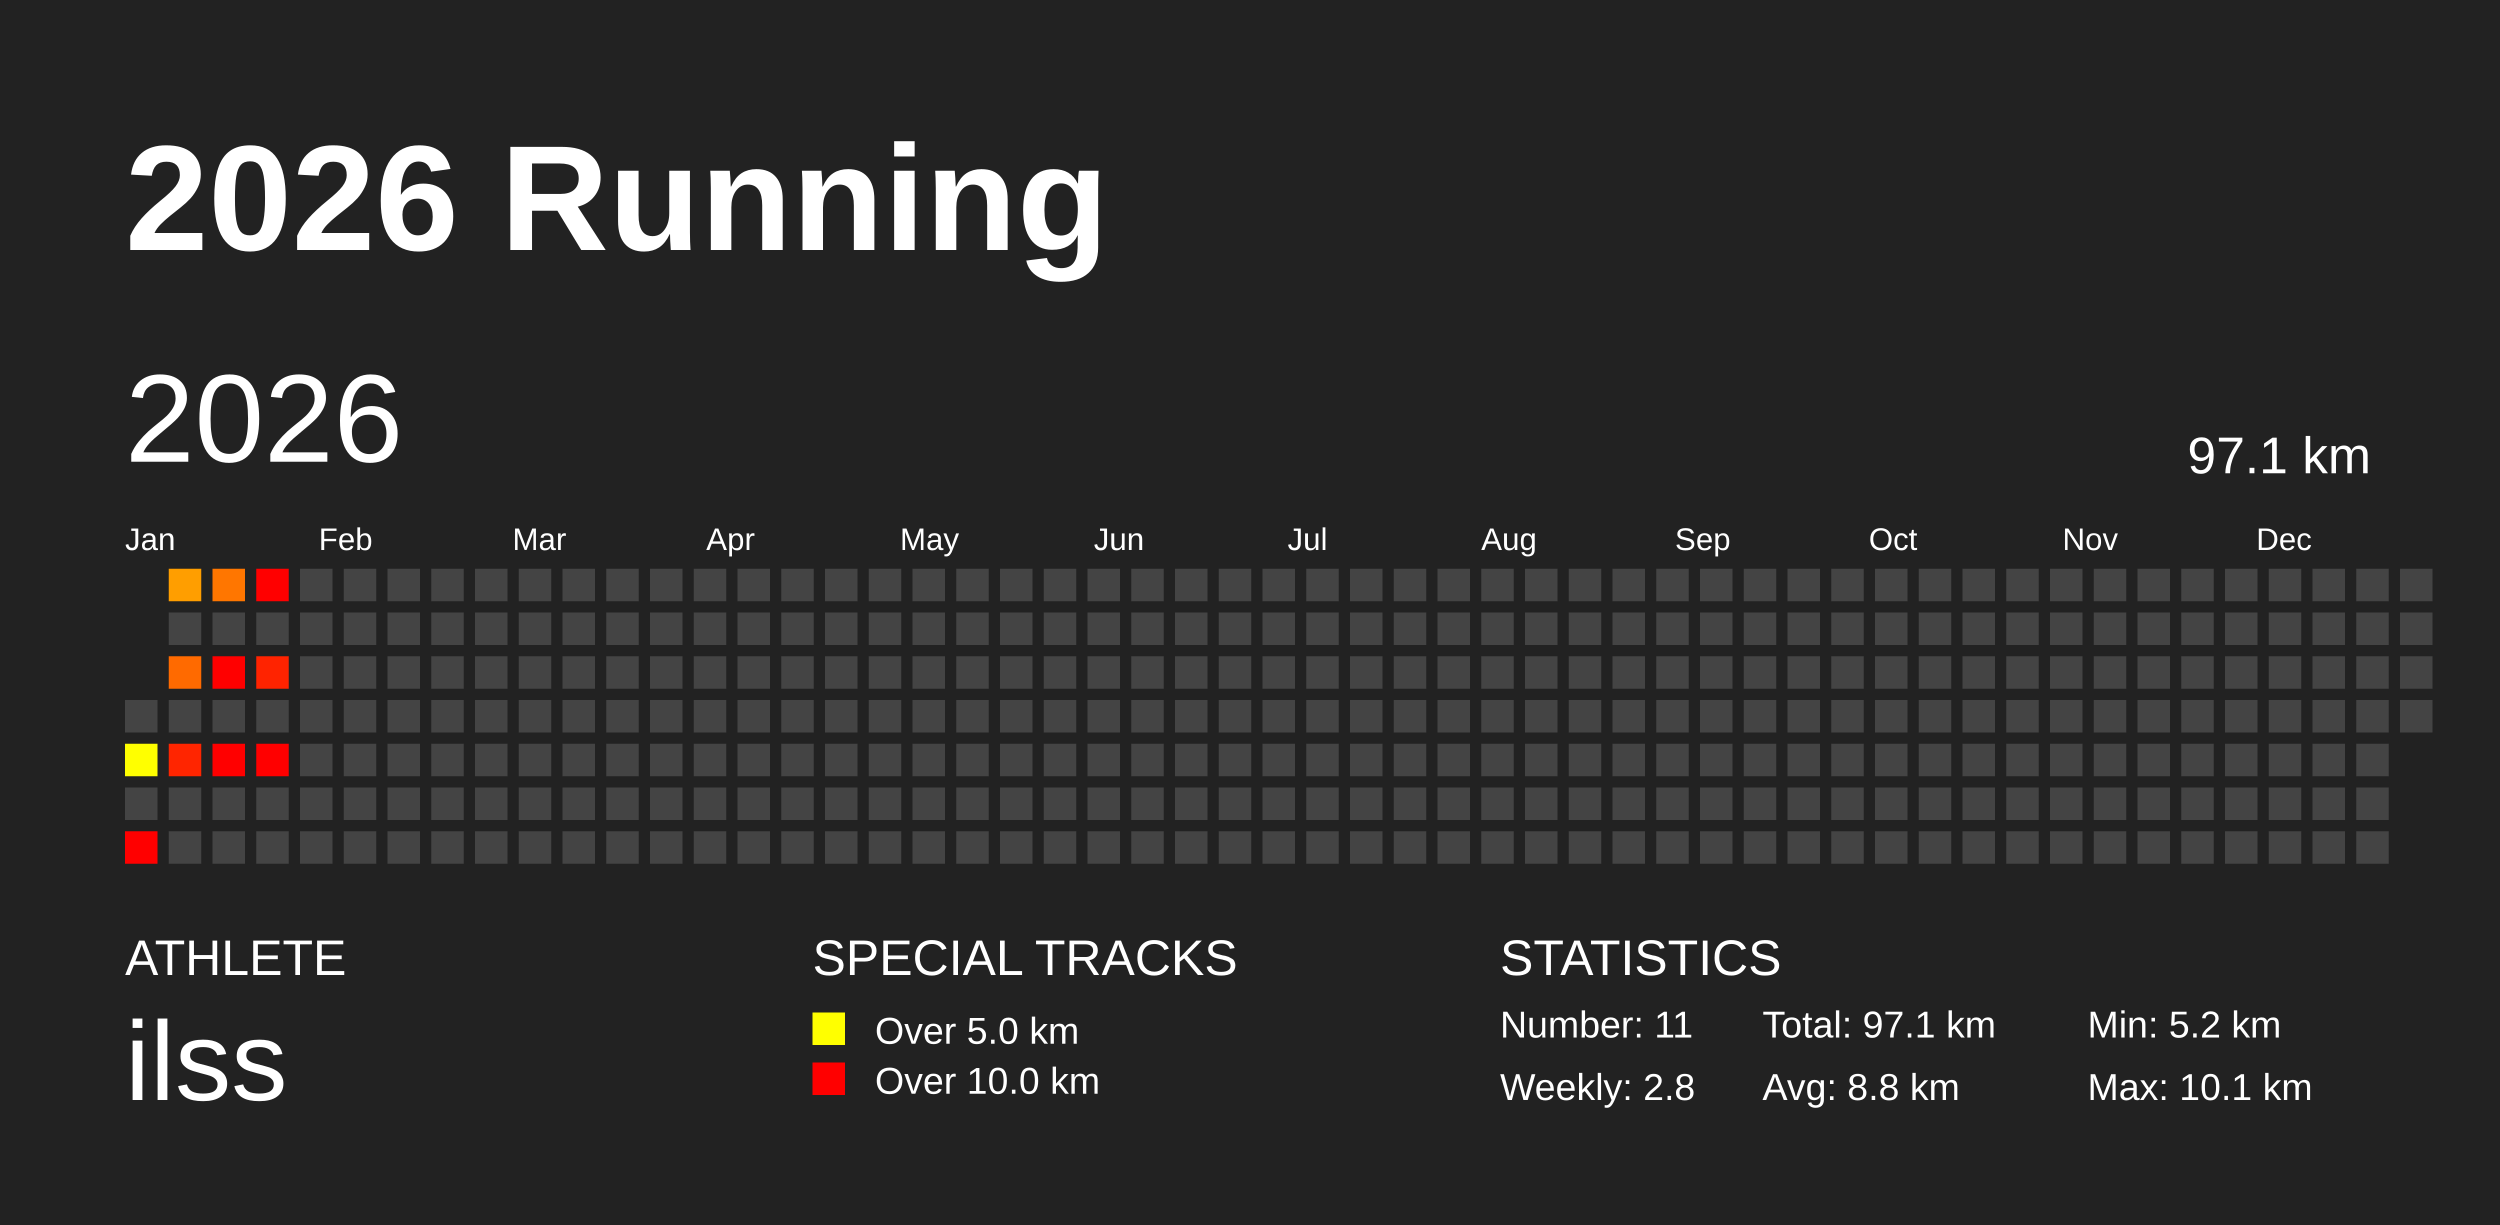
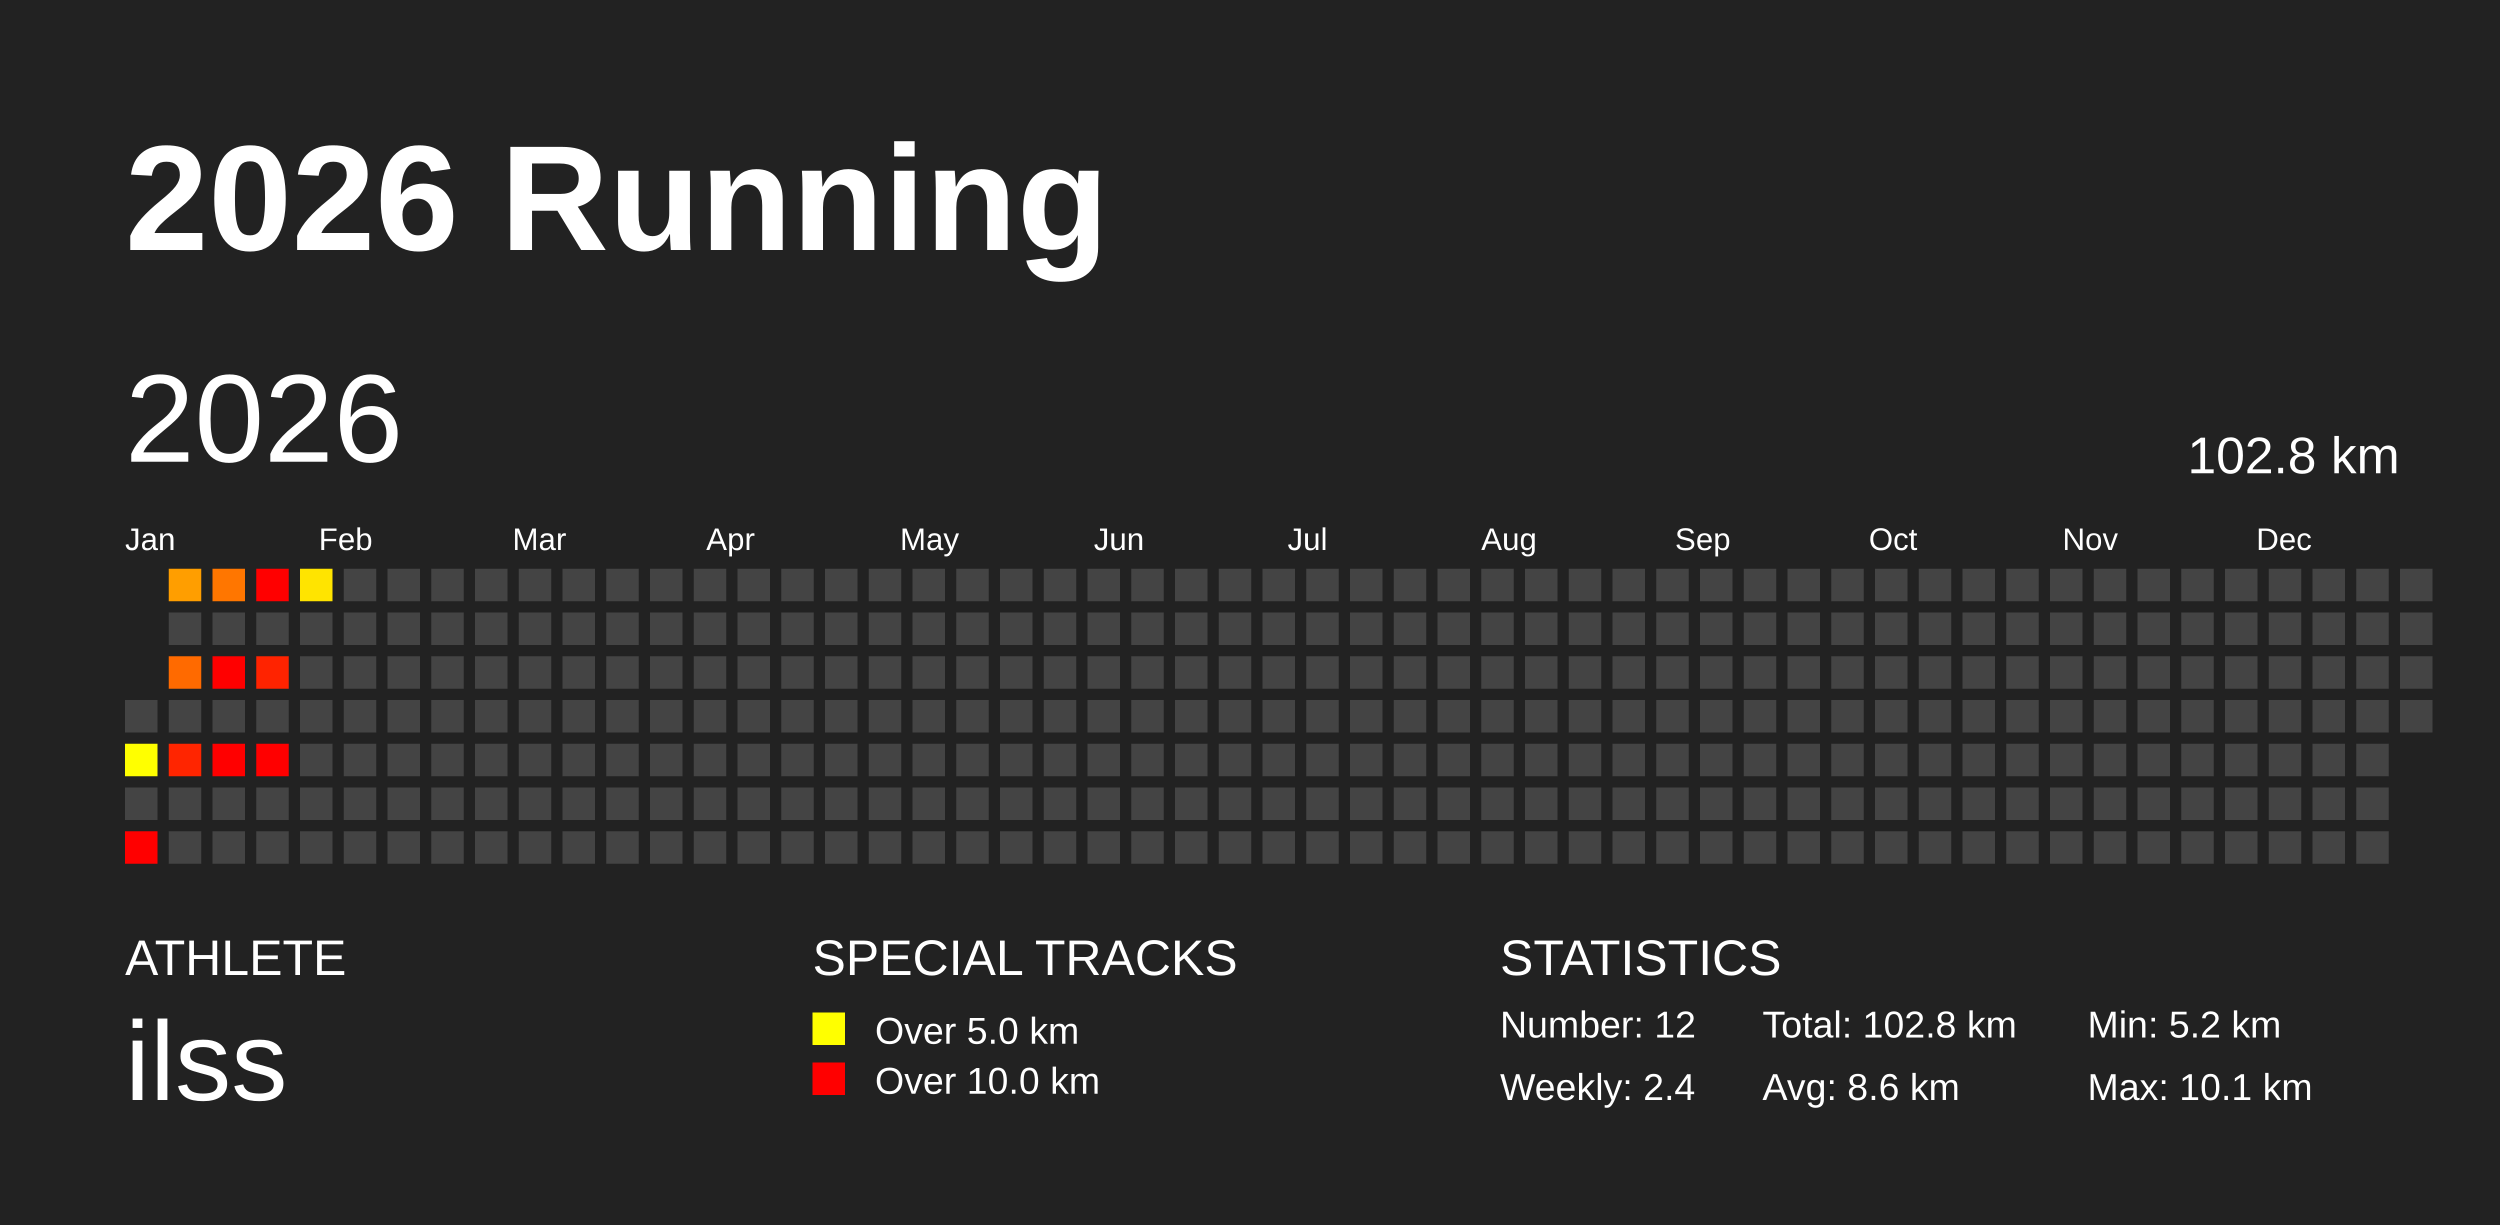
<svg xmlns="http://www.w3.org/2000/svg" baseProfile="full" height="98mm" version="1.1" viewBox="0,0,200,98" width="200mm">
  <defs />
  <rect fill="#222222" height="98" width="200" x="0" y="0" />
  <text fill="#FFFFFF" style="font-size:12px; font-family:Arial; font-weight:bold;" x="10" y="20">2026 Running</text>
  <text fill="#FFFFFF" style="font-size:4px; font-family:Arial" x="10" y="78">ATHLETE</text>
  <text fill="#FFFFFF" style="font-size:9px; font-family:Arial" x="10" y="88">ilss</text>
  <text fill="#FFFFFF" style="font-size:4px; font-family:Arial" x="65" y="78">SPECIAL TRACKS</text>
  <rect fill="yellow" height="2.6" width="2.6" x="65" y="81" />
  <text fill="#FFFFFF" style="font-size:3px; font-family:Arial" x="70" y="83.5">Over 5.0 km</text>
  <rect fill="red" height="2.6" width="2.6" x="65" y="85" />
  <text fill="#FFFFFF" style="font-size:3px; font-family:Arial" x="70" y="87.5">Over 10.0 km</text>
  <text fill="#FFFFFF" style="font-size:4px; font-family:Arial" x="120" y="78">STATISTICS</text>
-   <text fill="#FFFFFF" style="font-size:3px; font-family:Arial" x="120" y="83">Number: 11</text>
-   <text fill="#FFFFFF" style="font-size:3px; font-family:Arial" x="120" y="88">Weekly: 2.8</text>
-   <text fill="#FFFFFF" style="font-size:3px; font-family:Arial" x="141" y="83">Total: 97.1 km</text>
-   <text fill="#FFFFFF" style="font-size:3px; font-family:Arial" x="141" y="88">Avg: 8.8 km</text>
+   <text fill="#FFFFFF" style="font-size:3px; font-family:Arial" x="120" y="83">Number: 12</text>
+   <text fill="#FFFFFF" style="font-size:3px; font-family:Arial" x="120" y="88">Weekly: 2.4</text>
+   <text fill="#FFFFFF" style="font-size:3px; font-family:Arial" x="141" y="83">Total: 102.8 km</text>
+   <text fill="#FFFFFF" style="font-size:3px; font-family:Arial" x="141" y="88">Avg: 8.6 km</text>
  <text fill="#FFFFFF" style="font-size:3px; font-family:Arial" x="167" y="83">Min: 5.2 km</text>
  <text fill="#FFFFFF" style="font-size:3px; font-family:Arial" x="167" y="88">Max: 10.1 km</text>
  <text dominant-baseline="hanging" fill="#FFFFFF" style="font-size:10.0px; font-family:Arial;" x="10" y="30">2026</text>
-   <text dominant-baseline="hanging" fill="#FFFFFF" style="font-size:4.125px; font-family:Arial;" x="175" y="35">97.1 km</text>
+   <text dominant-baseline="hanging" fill="#FFFFFF" style="font-size:4.125px; font-family:Arial;" x="175" y="35">102.8 km</text>
  <text fill="#FFFFFF" style="font-size:2.5px; font-family:Arial" x="10.0" y="44">Jan</text>
  <text fill="#FFFFFF" style="font-size:2.5px; font-family:Arial" x="25.5" y="44">Feb</text>
  <text fill="#FFFFFF" style="font-size:2.5px; font-family:Arial" x="41.0" y="44">Mar</text>
  <text fill="#FFFFFF" style="font-size:2.5px; font-family:Arial" x="56.5" y="44">Apr</text>
  <text fill="#FFFFFF" style="font-size:2.5px; font-family:Arial" x="72.0" y="44">May</text>
  <text fill="#FFFFFF" style="font-size:2.5px; font-family:Arial" x="87.5" y="44">Jun</text>
  <text fill="#FFFFFF" style="font-size:2.5px; font-family:Arial" x="103.0" y="44">Jul</text>
  <text fill="#FFFFFF" style="font-size:2.5px; font-family:Arial" x="118.5" y="44">Aug</text>
  <text fill="#FFFFFF" style="font-size:2.5px; font-family:Arial" x="134.0" y="44">Sep</text>
  <text fill="#FFFFFF" style="font-size:2.5px; font-family:Arial" x="149.5" y="44">Oct</text>
  <text fill="#FFFFFF" style="font-size:2.5px; font-family:Arial" x="165.0" y="44">Nov</text>
  <text fill="#FFFFFF" style="font-size:2.5px; font-family:Arial" x="180.5" y="44">Dec</text>
  <rect fill="#444444" height="2.6" width="2.6" x="10.0" y="56.0" />
  <rect fill="#ffff00" height="2.6" width="2.6" x="10.0" y="59.5" />
  <rect fill="#444444" height="2.6" width="2.6" x="10.0" y="63.0" />
  <rect fill="red" height="2.6" width="2.6" x="10.0" y="66.5" />
  <rect fill="#ff9e00" height="2.6" width="2.6" x="13.5" y="45.5" />
  <rect fill="#444444" height="2.6" width="2.6" x="13.5" y="49.0" />
  <rect fill="#ff6a00" height="2.6" width="2.6" x="13.5" y="52.5" />
  <rect fill="#444444" height="2.6" width="2.6" x="13.5" y="56.0" />
  <rect fill="#ff2500" height="2.6" width="2.6" x="13.5" y="59.5" />
  <rect fill="#444444" height="2.6" width="2.6" x="13.5" y="63.0" />
  <rect fill="#444444" height="2.6" width="2.6" x="13.5" y="66.5" />
  <rect fill="#ff7600" height="2.6" width="2.6" x="17.0" y="45.5" />
  <rect fill="#444444" height="2.6" width="2.6" x="17.0" y="49.0" />
  <rect fill="red" height="2.6" width="2.6" x="17.0" y="52.5" />
  <rect fill="#444444" height="2.6" width="2.6" x="17.0" y="56.0" />
  <rect fill="red" height="2.6" width="2.6" x="17.0" y="59.5" />
  <rect fill="#444444" height="2.6" width="2.6" x="17.0" y="63.0" />
  <rect fill="#444444" height="2.6" width="2.6" x="17.0" y="66.5" />
  <rect fill="red" height="2.6" width="2.6" x="20.5" y="45.5" />
  <rect fill="#444444" height="2.6" width="2.6" x="20.5" y="49.0" />
  <rect fill="#ff2300" height="2.6" width="2.6" x="20.5" y="52.5" />
  <rect fill="#444444" height="2.6" width="2.6" x="20.5" y="56.0" />
  <rect fill="red" height="2.6" width="2.6" x="20.5" y="59.5" />
  <rect fill="#444444" height="2.6" width="2.6" x="20.5" y="63.0" />
  <rect fill="#444444" height="2.6" width="2.6" x="20.5" y="66.5" />
-   <rect fill="#444444" height="2.6" width="2.6" x="24.0" y="45.5" />
+   <rect fill="#ffe400" height="2.6" width="2.6" x="24.0" y="45.5" />
  <rect fill="#444444" height="2.6" width="2.6" x="24.0" y="49.0" />
  <rect fill="#444444" height="2.6" width="2.6" x="24.0" y="52.5" />
  <rect fill="#444444" height="2.6" width="2.6" x="24.0" y="56.0" />
  <rect fill="#444444" height="2.6" width="2.6" x="24.0" y="59.5" />
  <rect fill="#444444" height="2.6" width="2.6" x="24.0" y="63.0" />
  <rect fill="#444444" height="2.6" width="2.6" x="24.0" y="66.5" />
  <rect fill="#444444" height="2.6" width="2.6" x="27.5" y="45.5" />
  <rect fill="#444444" height="2.6" width="2.6" x="27.5" y="49.0" />
  <rect fill="#444444" height="2.6" width="2.6" x="27.5" y="52.5" />
  <rect fill="#444444" height="2.6" width="2.6" x="27.5" y="56.0" />
  <rect fill="#444444" height="2.6" width="2.6" x="27.5" y="59.5" />
  <rect fill="#444444" height="2.6" width="2.6" x="27.5" y="63.0" />
  <rect fill="#444444" height="2.6" width="2.6" x="27.5" y="66.5" />
  <rect fill="#444444" height="2.6" width="2.6" x="31.0" y="45.5" />
  <rect fill="#444444" height="2.6" width="2.6" x="31.0" y="49.0" />
  <rect fill="#444444" height="2.6" width="2.6" x="31.0" y="52.5" />
  <rect fill="#444444" height="2.6" width="2.6" x="31.0" y="56.0" />
  <rect fill="#444444" height="2.6" width="2.6" x="31.0" y="59.5" />
  <rect fill="#444444" height="2.6" width="2.6" x="31.0" y="63.0" />
  <rect fill="#444444" height="2.6" width="2.6" x="31.0" y="66.5" />
  <rect fill="#444444" height="2.6" width="2.6" x="34.5" y="45.5" />
  <rect fill="#444444" height="2.6" width="2.6" x="34.5" y="49.0" />
  <rect fill="#444444" height="2.6" width="2.6" x="34.5" y="52.5" />
  <rect fill="#444444" height="2.6" width="2.6" x="34.5" y="56.0" />
  <rect fill="#444444" height="2.6" width="2.6" x="34.5" y="59.5" />
  <rect fill="#444444" height="2.6" width="2.6" x="34.5" y="63.0" />
  <rect fill="#444444" height="2.6" width="2.6" x="34.5" y="66.5" />
  <rect fill="#444444" height="2.6" width="2.6" x="38.0" y="45.5" />
  <rect fill="#444444" height="2.6" width="2.6" x="38.0" y="49.0" />
  <rect fill="#444444" height="2.6" width="2.6" x="38.0" y="52.5" />
  <rect fill="#444444" height="2.6" width="2.6" x="38.0" y="56.0" />
  <rect fill="#444444" height="2.6" width="2.6" x="38.0" y="59.5" />
  <rect fill="#444444" height="2.6" width="2.6" x="38.0" y="63.0" />
  <rect fill="#444444" height="2.6" width="2.6" x="38.0" y="66.5" />
  <rect fill="#444444" height="2.6" width="2.6" x="41.5" y="45.5" />
  <rect fill="#444444" height="2.6" width="2.6" x="41.5" y="49.0" />
  <rect fill="#444444" height="2.6" width="2.6" x="41.5" y="52.5" />
  <rect fill="#444444" height="2.6" width="2.6" x="41.5" y="56.0" />
  <rect fill="#444444" height="2.6" width="2.6" x="41.5" y="59.5" />
  <rect fill="#444444" height="2.6" width="2.6" x="41.5" y="63.0" />
  <rect fill="#444444" height="2.6" width="2.6" x="41.5" y="66.5" />
  <rect fill="#444444" height="2.6" width="2.6" x="45.0" y="45.5" />
  <rect fill="#444444" height="2.6" width="2.6" x="45.0" y="49.0" />
  <rect fill="#444444" height="2.6" width="2.6" x="45.0" y="52.5" />
  <rect fill="#444444" height="2.6" width="2.6" x="45.0" y="56.0" />
  <rect fill="#444444" height="2.6" width="2.6" x="45.0" y="59.5" />
  <rect fill="#444444" height="2.6" width="2.6" x="45.0" y="63.0" />
  <rect fill="#444444" height="2.6" width="2.6" x="45.0" y="66.5" />
  <rect fill="#444444" height="2.6" width="2.6" x="48.5" y="45.5" />
  <rect fill="#444444" height="2.6" width="2.6" x="48.5" y="49.0" />
  <rect fill="#444444" height="2.6" width="2.6" x="48.5" y="52.5" />
  <rect fill="#444444" height="2.6" width="2.6" x="48.5" y="56.0" />
  <rect fill="#444444" height="2.6" width="2.6" x="48.5" y="59.5" />
  <rect fill="#444444" height="2.6" width="2.6" x="48.5" y="63.0" />
  <rect fill="#444444" height="2.6" width="2.6" x="48.5" y="66.5" />
  <rect fill="#444444" height="2.6" width="2.6" x="52.0" y="45.5" />
  <rect fill="#444444" height="2.6" width="2.6" x="52.0" y="49.0" />
  <rect fill="#444444" height="2.6" width="2.6" x="52.0" y="52.5" />
  <rect fill="#444444" height="2.6" width="2.6" x="52.0" y="56.0" />
  <rect fill="#444444" height="2.6" width="2.6" x="52.0" y="59.5" />
  <rect fill="#444444" height="2.6" width="2.6" x="52.0" y="63.0" />
  <rect fill="#444444" height="2.6" width="2.6" x="52.0" y="66.5" />
  <rect fill="#444444" height="2.6" width="2.6" x="55.5" y="45.5" />
  <rect fill="#444444" height="2.6" width="2.6" x="55.5" y="49.0" />
  <rect fill="#444444" height="2.6" width="2.6" x="55.5" y="52.5" />
  <rect fill="#444444" height="2.6" width="2.6" x="55.5" y="56.0" />
  <rect fill="#444444" height="2.6" width="2.6" x="55.5" y="59.5" />
  <rect fill="#444444" height="2.6" width="2.6" x="55.5" y="63.0" />
  <rect fill="#444444" height="2.6" width="2.6" x="55.5" y="66.5" />
  <rect fill="#444444" height="2.6" width="2.6" x="59.0" y="45.5" />
  <rect fill="#444444" height="2.6" width="2.6" x="59.0" y="49.0" />
  <rect fill="#444444" height="2.6" width="2.6" x="59.0" y="52.5" />
  <rect fill="#444444" height="2.6" width="2.6" x="59.0" y="56.0" />
  <rect fill="#444444" height="2.6" width="2.6" x="59.0" y="59.5" />
  <rect fill="#444444" height="2.6" width="2.6" x="59.0" y="63.0" />
  <rect fill="#444444" height="2.6" width="2.6" x="59.0" y="66.5" />
  <rect fill="#444444" height="2.6" width="2.6" x="62.5" y="45.5" />
  <rect fill="#444444" height="2.6" width="2.6" x="62.5" y="49.0" />
  <rect fill="#444444" height="2.6" width="2.6" x="62.5" y="52.5" />
  <rect fill="#444444" height="2.6" width="2.6" x="62.5" y="56.0" />
  <rect fill="#444444" height="2.6" width="2.6" x="62.5" y="59.5" />
  <rect fill="#444444" height="2.6" width="2.6" x="62.5" y="63.0" />
  <rect fill="#444444" height="2.6" width="2.6" x="62.5" y="66.5" />
  <rect fill="#444444" height="2.6" width="2.6" x="66.0" y="45.5" />
  <rect fill="#444444" height="2.6" width="2.6" x="66.0" y="49.0" />
  <rect fill="#444444" height="2.6" width="2.6" x="66.0" y="52.5" />
  <rect fill="#444444" height="2.6" width="2.6" x="66.0" y="56.0" />
  <rect fill="#444444" height="2.6" width="2.6" x="66.0" y="59.5" />
  <rect fill="#444444" height="2.6" width="2.6" x="66.0" y="63.0" />
  <rect fill="#444444" height="2.6" width="2.6" x="66.0" y="66.5" />
  <rect fill="#444444" height="2.6" width="2.6" x="69.5" y="45.5" />
  <rect fill="#444444" height="2.6" width="2.6" x="69.5" y="49.0" />
  <rect fill="#444444" height="2.6" width="2.6" x="69.5" y="52.5" />
  <rect fill="#444444" height="2.6" width="2.6" x="69.5" y="56.0" />
  <rect fill="#444444" height="2.6" width="2.6" x="69.5" y="59.5" />
  <rect fill="#444444" height="2.6" width="2.6" x="69.5" y="63.0" />
  <rect fill="#444444" height="2.6" width="2.6" x="69.5" y="66.5" />
  <rect fill="#444444" height="2.6" width="2.6" x="73.0" y="45.5" />
  <rect fill="#444444" height="2.6" width="2.6" x="73.0" y="49.0" />
  <rect fill="#444444" height="2.6" width="2.6" x="73.0" y="52.5" />
  <rect fill="#444444" height="2.6" width="2.6" x="73.0" y="56.0" />
  <rect fill="#444444" height="2.6" width="2.6" x="73.0" y="59.5" />
  <rect fill="#444444" height="2.6" width="2.6" x="73.0" y="63.0" />
  <rect fill="#444444" height="2.6" width="2.6" x="73.0" y="66.5" />
  <rect fill="#444444" height="2.6" width="2.6" x="76.5" y="45.5" />
  <rect fill="#444444" height="2.6" width="2.6" x="76.5" y="49.0" />
  <rect fill="#444444" height="2.6" width="2.6" x="76.5" y="52.5" />
  <rect fill="#444444" height="2.6" width="2.6" x="76.5" y="56.0" />
  <rect fill="#444444" height="2.6" width="2.6" x="76.5" y="59.5" />
  <rect fill="#444444" height="2.6" width="2.6" x="76.5" y="63.0" />
  <rect fill="#444444" height="2.6" width="2.6" x="76.5" y="66.5" />
  <rect fill="#444444" height="2.6" width="2.6" x="80.0" y="45.5" />
  <rect fill="#444444" height="2.6" width="2.6" x="80.0" y="49.0" />
  <rect fill="#444444" height="2.6" width="2.6" x="80.0" y="52.5" />
  <rect fill="#444444" height="2.6" width="2.6" x="80.0" y="56.0" />
  <rect fill="#444444" height="2.6" width="2.6" x="80.0" y="59.5" />
  <rect fill="#444444" height="2.6" width="2.6" x="80.0" y="63.0" />
  <rect fill="#444444" height="2.6" width="2.6" x="80.0" y="66.5" />
  <rect fill="#444444" height="2.6" width="2.6" x="83.5" y="45.5" />
  <rect fill="#444444" height="2.6" width="2.6" x="83.5" y="49.0" />
  <rect fill="#444444" height="2.6" width="2.6" x="83.5" y="52.5" />
  <rect fill="#444444" height="2.6" width="2.6" x="83.5" y="56.0" />
  <rect fill="#444444" height="2.6" width="2.6" x="83.5" y="59.5" />
  <rect fill="#444444" height="2.6" width="2.6" x="83.5" y="63.0" />
  <rect fill="#444444" height="2.6" width="2.6" x="83.5" y="66.5" />
  <rect fill="#444444" height="2.6" width="2.6" x="87.0" y="45.5" />
  <rect fill="#444444" height="2.6" width="2.6" x="87.0" y="49.0" />
  <rect fill="#444444" height="2.6" width="2.6" x="87.0" y="52.5" />
  <rect fill="#444444" height="2.6" width="2.6" x="87.0" y="56.0" />
  <rect fill="#444444" height="2.6" width="2.6" x="87.0" y="59.5" />
  <rect fill="#444444" height="2.6" width="2.6" x="87.0" y="63.0" />
  <rect fill="#444444" height="2.6" width="2.6" x="87.0" y="66.5" />
  <rect fill="#444444" height="2.6" width="2.6" x="90.5" y="45.5" />
  <rect fill="#444444" height="2.6" width="2.6" x="90.5" y="49.0" />
  <rect fill="#444444" height="2.6" width="2.6" x="90.5" y="52.5" />
  <rect fill="#444444" height="2.6" width="2.6" x="90.5" y="56.0" />
  <rect fill="#444444" height="2.6" width="2.6" x="90.5" y="59.5" />
  <rect fill="#444444" height="2.6" width="2.6" x="90.5" y="63.0" />
  <rect fill="#444444" height="2.6" width="2.6" x="90.5" y="66.5" />
  <rect fill="#444444" height="2.6" width="2.6" x="94.0" y="45.5" />
  <rect fill="#444444" height="2.6" width="2.6" x="94.0" y="49.0" />
  <rect fill="#444444" height="2.6" width="2.6" x="94.0" y="52.5" />
  <rect fill="#444444" height="2.6" width="2.6" x="94.0" y="56.0" />
  <rect fill="#444444" height="2.6" width="2.6" x="94.0" y="59.5" />
  <rect fill="#444444" height="2.6" width="2.6" x="94.0" y="63.0" />
  <rect fill="#444444" height="2.6" width="2.6" x="94.0" y="66.5" />
  <rect fill="#444444" height="2.6" width="2.6" x="97.5" y="45.5" />
  <rect fill="#444444" height="2.6" width="2.6" x="97.5" y="49.0" />
  <rect fill="#444444" height="2.6" width="2.6" x="97.5" y="52.5" />
  <rect fill="#444444" height="2.6" width="2.6" x="97.5" y="56.0" />
  <rect fill="#444444" height="2.6" width="2.6" x="97.5" y="59.5" />
  <rect fill="#444444" height="2.6" width="2.6" x="97.5" y="63.0" />
  <rect fill="#444444" height="2.6" width="2.6" x="97.5" y="66.5" />
  <rect fill="#444444" height="2.6" width="2.6" x="101.0" y="45.5" />
  <rect fill="#444444" height="2.6" width="2.6" x="101.0" y="49.0" />
  <rect fill="#444444" height="2.6" width="2.6" x="101.0" y="52.5" />
  <rect fill="#444444" height="2.6" width="2.6" x="101.0" y="56.0" />
  <rect fill="#444444" height="2.6" width="2.6" x="101.0" y="59.5" />
  <rect fill="#444444" height="2.6" width="2.6" x="101.0" y="63.0" />
  <rect fill="#444444" height="2.6" width="2.6" x="101.0" y="66.5" />
  <rect fill="#444444" height="2.6" width="2.6" x="104.5" y="45.5" />
  <rect fill="#444444" height="2.6" width="2.6" x="104.5" y="49.0" />
  <rect fill="#444444" height="2.6" width="2.6" x="104.5" y="52.5" />
  <rect fill="#444444" height="2.6" width="2.6" x="104.5" y="56.0" />
  <rect fill="#444444" height="2.6" width="2.6" x="104.5" y="59.5" />
  <rect fill="#444444" height="2.6" width="2.6" x="104.5" y="63.0" />
  <rect fill="#444444" height="2.6" width="2.6" x="104.5" y="66.5" />
  <rect fill="#444444" height="2.6" width="2.6" x="108.0" y="45.5" />
  <rect fill="#444444" height="2.6" width="2.6" x="108.0" y="49.0" />
  <rect fill="#444444" height="2.6" width="2.6" x="108.0" y="52.5" />
  <rect fill="#444444" height="2.6" width="2.6" x="108.0" y="56.0" />
  <rect fill="#444444" height="2.6" width="2.6" x="108.0" y="59.5" />
  <rect fill="#444444" height="2.6" width="2.6" x="108.0" y="63.0" />
  <rect fill="#444444" height="2.6" width="2.6" x="108.0" y="66.5" />
  <rect fill="#444444" height="2.6" width="2.6" x="111.5" y="45.5" />
  <rect fill="#444444" height="2.6" width="2.6" x="111.5" y="49.0" />
  <rect fill="#444444" height="2.6" width="2.6" x="111.5" y="52.5" />
  <rect fill="#444444" height="2.6" width="2.6" x="111.5" y="56.0" />
  <rect fill="#444444" height="2.6" width="2.6" x="111.5" y="59.5" />
  <rect fill="#444444" height="2.6" width="2.6" x="111.5" y="63.0" />
  <rect fill="#444444" height="2.6" width="2.6" x="111.5" y="66.5" />
  <rect fill="#444444" height="2.6" width="2.6" x="115.0" y="45.5" />
  <rect fill="#444444" height="2.6" width="2.6" x="115.0" y="49.0" />
  <rect fill="#444444" height="2.6" width="2.6" x="115.0" y="52.5" />
  <rect fill="#444444" height="2.6" width="2.6" x="115.0" y="56.0" />
  <rect fill="#444444" height="2.6" width="2.6" x="115.0" y="59.5" />
  <rect fill="#444444" height="2.6" width="2.6" x="115.0" y="63.0" />
  <rect fill="#444444" height="2.6" width="2.6" x="115.0" y="66.5" />
  <rect fill="#444444" height="2.6" width="2.6" x="118.5" y="45.5" />
  <rect fill="#444444" height="2.6" width="2.6" x="118.5" y="49.0" />
  <rect fill="#444444" height="2.6" width="2.6" x="118.5" y="52.5" />
  <rect fill="#444444" height="2.6" width="2.6" x="118.5" y="56.0" />
  <rect fill="#444444" height="2.6" width="2.6" x="118.5" y="59.5" />
  <rect fill="#444444" height="2.6" width="2.6" x="118.5" y="63.0" />
  <rect fill="#444444" height="2.6" width="2.6" x="118.5" y="66.5" />
  <rect fill="#444444" height="2.6" width="2.6" x="122.0" y="45.5" />
  <rect fill="#444444" height="2.6" width="2.6" x="122.0" y="49.0" />
  <rect fill="#444444" height="2.6" width="2.6" x="122.0" y="52.5" />
  <rect fill="#444444" height="2.6" width="2.6" x="122.0" y="56.0" />
  <rect fill="#444444" height="2.6" width="2.6" x="122.0" y="59.5" />
  <rect fill="#444444" height="2.6" width="2.6" x="122.0" y="63.0" />
  <rect fill="#444444" height="2.6" width="2.6" x="122.0" y="66.5" />
  <rect fill="#444444" height="2.6" width="2.6" x="125.5" y="45.5" />
  <rect fill="#444444" height="2.6" width="2.6" x="125.5" y="49.0" />
  <rect fill="#444444" height="2.6" width="2.6" x="125.5" y="52.5" />
  <rect fill="#444444" height="2.6" width="2.6" x="125.5" y="56.0" />
  <rect fill="#444444" height="2.6" width="2.6" x="125.5" y="59.5" />
  <rect fill="#444444" height="2.6" width="2.6" x="125.5" y="63.0" />
  <rect fill="#444444" height="2.6" width="2.6" x="125.5" y="66.5" />
  <rect fill="#444444" height="2.6" width="2.6" x="129.0" y="45.5" />
  <rect fill="#444444" height="2.6" width="2.6" x="129.0" y="49.0" />
  <rect fill="#444444" height="2.6" width="2.6" x="129.0" y="52.5" />
  <rect fill="#444444" height="2.6" width="2.6" x="129.0" y="56.0" />
  <rect fill="#444444" height="2.6" width="2.6" x="129.0" y="59.5" />
  <rect fill="#444444" height="2.6" width="2.6" x="129.0" y="63.0" />
  <rect fill="#444444" height="2.6" width="2.6" x="129.0" y="66.5" />
  <rect fill="#444444" height="2.6" width="2.6" x="132.5" y="45.5" />
  <rect fill="#444444" height="2.6" width="2.6" x="132.5" y="49.0" />
  <rect fill="#444444" height="2.6" width="2.6" x="132.5" y="52.5" />
  <rect fill="#444444" height="2.6" width="2.6" x="132.5" y="56.0" />
  <rect fill="#444444" height="2.6" width="2.6" x="132.5" y="59.5" />
  <rect fill="#444444" height="2.6" width="2.6" x="132.5" y="63.0" />
  <rect fill="#444444" height="2.6" width="2.6" x="132.5" y="66.5" />
  <rect fill="#444444" height="2.6" width="2.6" x="136.0" y="45.5" />
  <rect fill="#444444" height="2.6" width="2.6" x="136.0" y="49.0" />
  <rect fill="#444444" height="2.6" width="2.6" x="136.0" y="52.5" />
  <rect fill="#444444" height="2.6" width="2.6" x="136.0" y="56.0" />
  <rect fill="#444444" height="2.6" width="2.6" x="136.0" y="59.5" />
  <rect fill="#444444" height="2.6" width="2.6" x="136.0" y="63.0" />
  <rect fill="#444444" height="2.6" width="2.6" x="136.0" y="66.5" />
  <rect fill="#444444" height="2.6" width="2.6" x="139.5" y="45.5" />
  <rect fill="#444444" height="2.6" width="2.6" x="139.5" y="49.0" />
  <rect fill="#444444" height="2.6" width="2.6" x="139.5" y="52.5" />
  <rect fill="#444444" height="2.6" width="2.6" x="139.5" y="56.0" />
  <rect fill="#444444" height="2.6" width="2.6" x="139.5" y="59.5" />
  <rect fill="#444444" height="2.6" width="2.6" x="139.5" y="63.0" />
  <rect fill="#444444" height="2.6" width="2.6" x="139.5" y="66.5" />
  <rect fill="#444444" height="2.6" width="2.6" x="143.0" y="45.5" />
  <rect fill="#444444" height="2.6" width="2.6" x="143.0" y="49.0" />
  <rect fill="#444444" height="2.6" width="2.6" x="143.0" y="52.5" />
  <rect fill="#444444" height="2.6" width="2.6" x="143.0" y="56.0" />
  <rect fill="#444444" height="2.6" width="2.6" x="143.0" y="59.5" />
  <rect fill="#444444" height="2.6" width="2.6" x="143.0" y="63.0" />
  <rect fill="#444444" height="2.6" width="2.6" x="143.0" y="66.5" />
  <rect fill="#444444" height="2.6" width="2.6" x="146.5" y="45.5" />
  <rect fill="#444444" height="2.6" width="2.6" x="146.5" y="49.0" />
  <rect fill="#444444" height="2.6" width="2.6" x="146.5" y="52.5" />
  <rect fill="#444444" height="2.6" width="2.6" x="146.5" y="56.0" />
  <rect fill="#444444" height="2.6" width="2.6" x="146.5" y="59.5" />
  <rect fill="#444444" height="2.6" width="2.6" x="146.5" y="63.0" />
  <rect fill="#444444" height="2.6" width="2.6" x="146.5" y="66.5" />
  <rect fill="#444444" height="2.6" width="2.6" x="150.0" y="45.5" />
  <rect fill="#444444" height="2.6" width="2.6" x="150.0" y="49.0" />
  <rect fill="#444444" height="2.6" width="2.6" x="150.0" y="52.5" />
  <rect fill="#444444" height="2.6" width="2.6" x="150.0" y="56.0" />
  <rect fill="#444444" height="2.6" width="2.6" x="150.0" y="59.5" />
  <rect fill="#444444" height="2.6" width="2.6" x="150.0" y="63.0" />
  <rect fill="#444444" height="2.6" width="2.6" x="150.0" y="66.5" />
  <rect fill="#444444" height="2.6" width="2.6" x="153.5" y="45.5" />
  <rect fill="#444444" height="2.6" width="2.6" x="153.5" y="49.0" />
  <rect fill="#444444" height="2.6" width="2.6" x="153.5" y="52.5" />
  <rect fill="#444444" height="2.6" width="2.6" x="153.5" y="56.0" />
  <rect fill="#444444" height="2.6" width="2.6" x="153.5" y="59.5" />
  <rect fill="#444444" height="2.6" width="2.6" x="153.5" y="63.0" />
  <rect fill="#444444" height="2.6" width="2.6" x="153.5" y="66.5" />
  <rect fill="#444444" height="2.6" width="2.6" x="157.0" y="45.5" />
  <rect fill="#444444" height="2.6" width="2.6" x="157.0" y="49.0" />
  <rect fill="#444444" height="2.6" width="2.6" x="157.0" y="52.5" />
  <rect fill="#444444" height="2.6" width="2.6" x="157.0" y="56.0" />
  <rect fill="#444444" height="2.6" width="2.6" x="157.0" y="59.5" />
  <rect fill="#444444" height="2.6" width="2.6" x="157.0" y="63.0" />
  <rect fill="#444444" height="2.6" width="2.6" x="157.0" y="66.5" />
  <rect fill="#444444" height="2.6" width="2.6" x="160.5" y="45.5" />
  <rect fill="#444444" height="2.6" width="2.6" x="160.5" y="49.0" />
  <rect fill="#444444" height="2.6" width="2.6" x="160.5" y="52.5" />
  <rect fill="#444444" height="2.6" width="2.6" x="160.5" y="56.0" />
  <rect fill="#444444" height="2.6" width="2.6" x="160.5" y="59.5" />
  <rect fill="#444444" height="2.6" width="2.6" x="160.5" y="63.0" />
  <rect fill="#444444" height="2.6" width="2.6" x="160.5" y="66.5" />
  <rect fill="#444444" height="2.6" width="2.6" x="164.0" y="45.5" />
  <rect fill="#444444" height="2.6" width="2.6" x="164.0" y="49.0" />
  <rect fill="#444444" height="2.6" width="2.6" x="164.0" y="52.5" />
  <rect fill="#444444" height="2.6" width="2.6" x="164.0" y="56.0" />
  <rect fill="#444444" height="2.6" width="2.6" x="164.0" y="59.5" />
  <rect fill="#444444" height="2.6" width="2.6" x="164.0" y="63.0" />
  <rect fill="#444444" height="2.6" width="2.6" x="164.0" y="66.5" />
  <rect fill="#444444" height="2.6" width="2.6" x="167.5" y="45.5" />
  <rect fill="#444444" height="2.6" width="2.6" x="167.5" y="49.0" />
  <rect fill="#444444" height="2.6" width="2.6" x="167.5" y="52.5" />
  <rect fill="#444444" height="2.6" width="2.6" x="167.5" y="56.0" />
  <rect fill="#444444" height="2.6" width="2.6" x="167.5" y="59.5" />
  <rect fill="#444444" height="2.6" width="2.6" x="167.5" y="63.0" />
  <rect fill="#444444" height="2.6" width="2.6" x="167.5" y="66.5" />
  <rect fill="#444444" height="2.6" width="2.6" x="171.0" y="45.5" />
  <rect fill="#444444" height="2.6" width="2.6" x="171.0" y="49.0" />
  <rect fill="#444444" height="2.6" width="2.6" x="171.0" y="52.5" />
  <rect fill="#444444" height="2.6" width="2.6" x="171.0" y="56.0" />
  <rect fill="#444444" height="2.6" width="2.6" x="171.0" y="59.5" />
  <rect fill="#444444" height="2.6" width="2.6" x="171.0" y="63.0" />
  <rect fill="#444444" height="2.6" width="2.6" x="171.0" y="66.5" />
  <rect fill="#444444" height="2.6" width="2.6" x="174.5" y="45.5" />
  <rect fill="#444444" height="2.6" width="2.6" x="174.5" y="49.0" />
  <rect fill="#444444" height="2.6" width="2.6" x="174.5" y="52.5" />
  <rect fill="#444444" height="2.6" width="2.6" x="174.5" y="56.0" />
  <rect fill="#444444" height="2.6" width="2.6" x="174.5" y="59.5" />
  <rect fill="#444444" height="2.6" width="2.6" x="174.5" y="63.0" />
  <rect fill="#444444" height="2.6" width="2.6" x="174.5" y="66.5" />
  <rect fill="#444444" height="2.6" width="2.6" x="178.0" y="45.5" />
  <rect fill="#444444" height="2.6" width="2.6" x="178.0" y="49.0" />
  <rect fill="#444444" height="2.6" width="2.6" x="178.0" y="52.5" />
  <rect fill="#444444" height="2.6" width="2.6" x="178.0" y="56.0" />
  <rect fill="#444444" height="2.6" width="2.6" x="178.0" y="59.5" />
  <rect fill="#444444" height="2.6" width="2.6" x="178.0" y="63.0" />
  <rect fill="#444444" height="2.6" width="2.6" x="178.0" y="66.5" />
  <rect fill="#444444" height="2.6" width="2.6" x="181.5" y="45.5" />
  <rect fill="#444444" height="2.6" width="2.6" x="181.5" y="49.0" />
  <rect fill="#444444" height="2.6" width="2.6" x="181.5" y="52.5" />
  <rect fill="#444444" height="2.6" width="2.6" x="181.5" y="56.0" />
  <rect fill="#444444" height="2.6" width="2.6" x="181.5" y="59.5" />
  <rect fill="#444444" height="2.6" width="2.6" x="181.5" y="63.0" />
  <rect fill="#444444" height="2.6" width="2.6" x="181.5" y="66.5" />
  <rect fill="#444444" height="2.6" width="2.6" x="185.0" y="45.5" />
  <rect fill="#444444" height="2.6" width="2.6" x="185.0" y="49.0" />
  <rect fill="#444444" height="2.6" width="2.6" x="185.0" y="52.5" />
  <rect fill="#444444" height="2.6" width="2.6" x="185.0" y="56.0" />
  <rect fill="#444444" height="2.6" width="2.6" x="185.0" y="59.5" />
  <rect fill="#444444" height="2.6" width="2.6" x="185.0" y="63.0" />
  <rect fill="#444444" height="2.6" width="2.6" x="185.0" y="66.5" />
  <rect fill="#444444" height="2.6" width="2.6" x="188.5" y="45.5" />
  <rect fill="#444444" height="2.6" width="2.6" x="188.5" y="49.0" />
  <rect fill="#444444" height="2.6" width="2.6" x="188.5" y="52.5" />
  <rect fill="#444444" height="2.6" width="2.6" x="188.5" y="56.0" />
  <rect fill="#444444" height="2.6" width="2.6" x="188.5" y="59.5" />
  <rect fill="#444444" height="2.6" width="2.6" x="188.5" y="63.0" />
  <rect fill="#444444" height="2.6" width="2.6" x="188.5" y="66.5" />
  <rect fill="#444444" height="2.6" width="2.6" x="192.0" y="45.5" />
  <rect fill="#444444" height="2.6" width="2.6" x="192.0" y="49.0" />
  <rect fill="#444444" height="2.6" width="2.6" x="192.0" y="52.5" />
  <rect fill="#444444" height="2.6" width="2.6" x="192.0" y="56.0" />
</svg>
